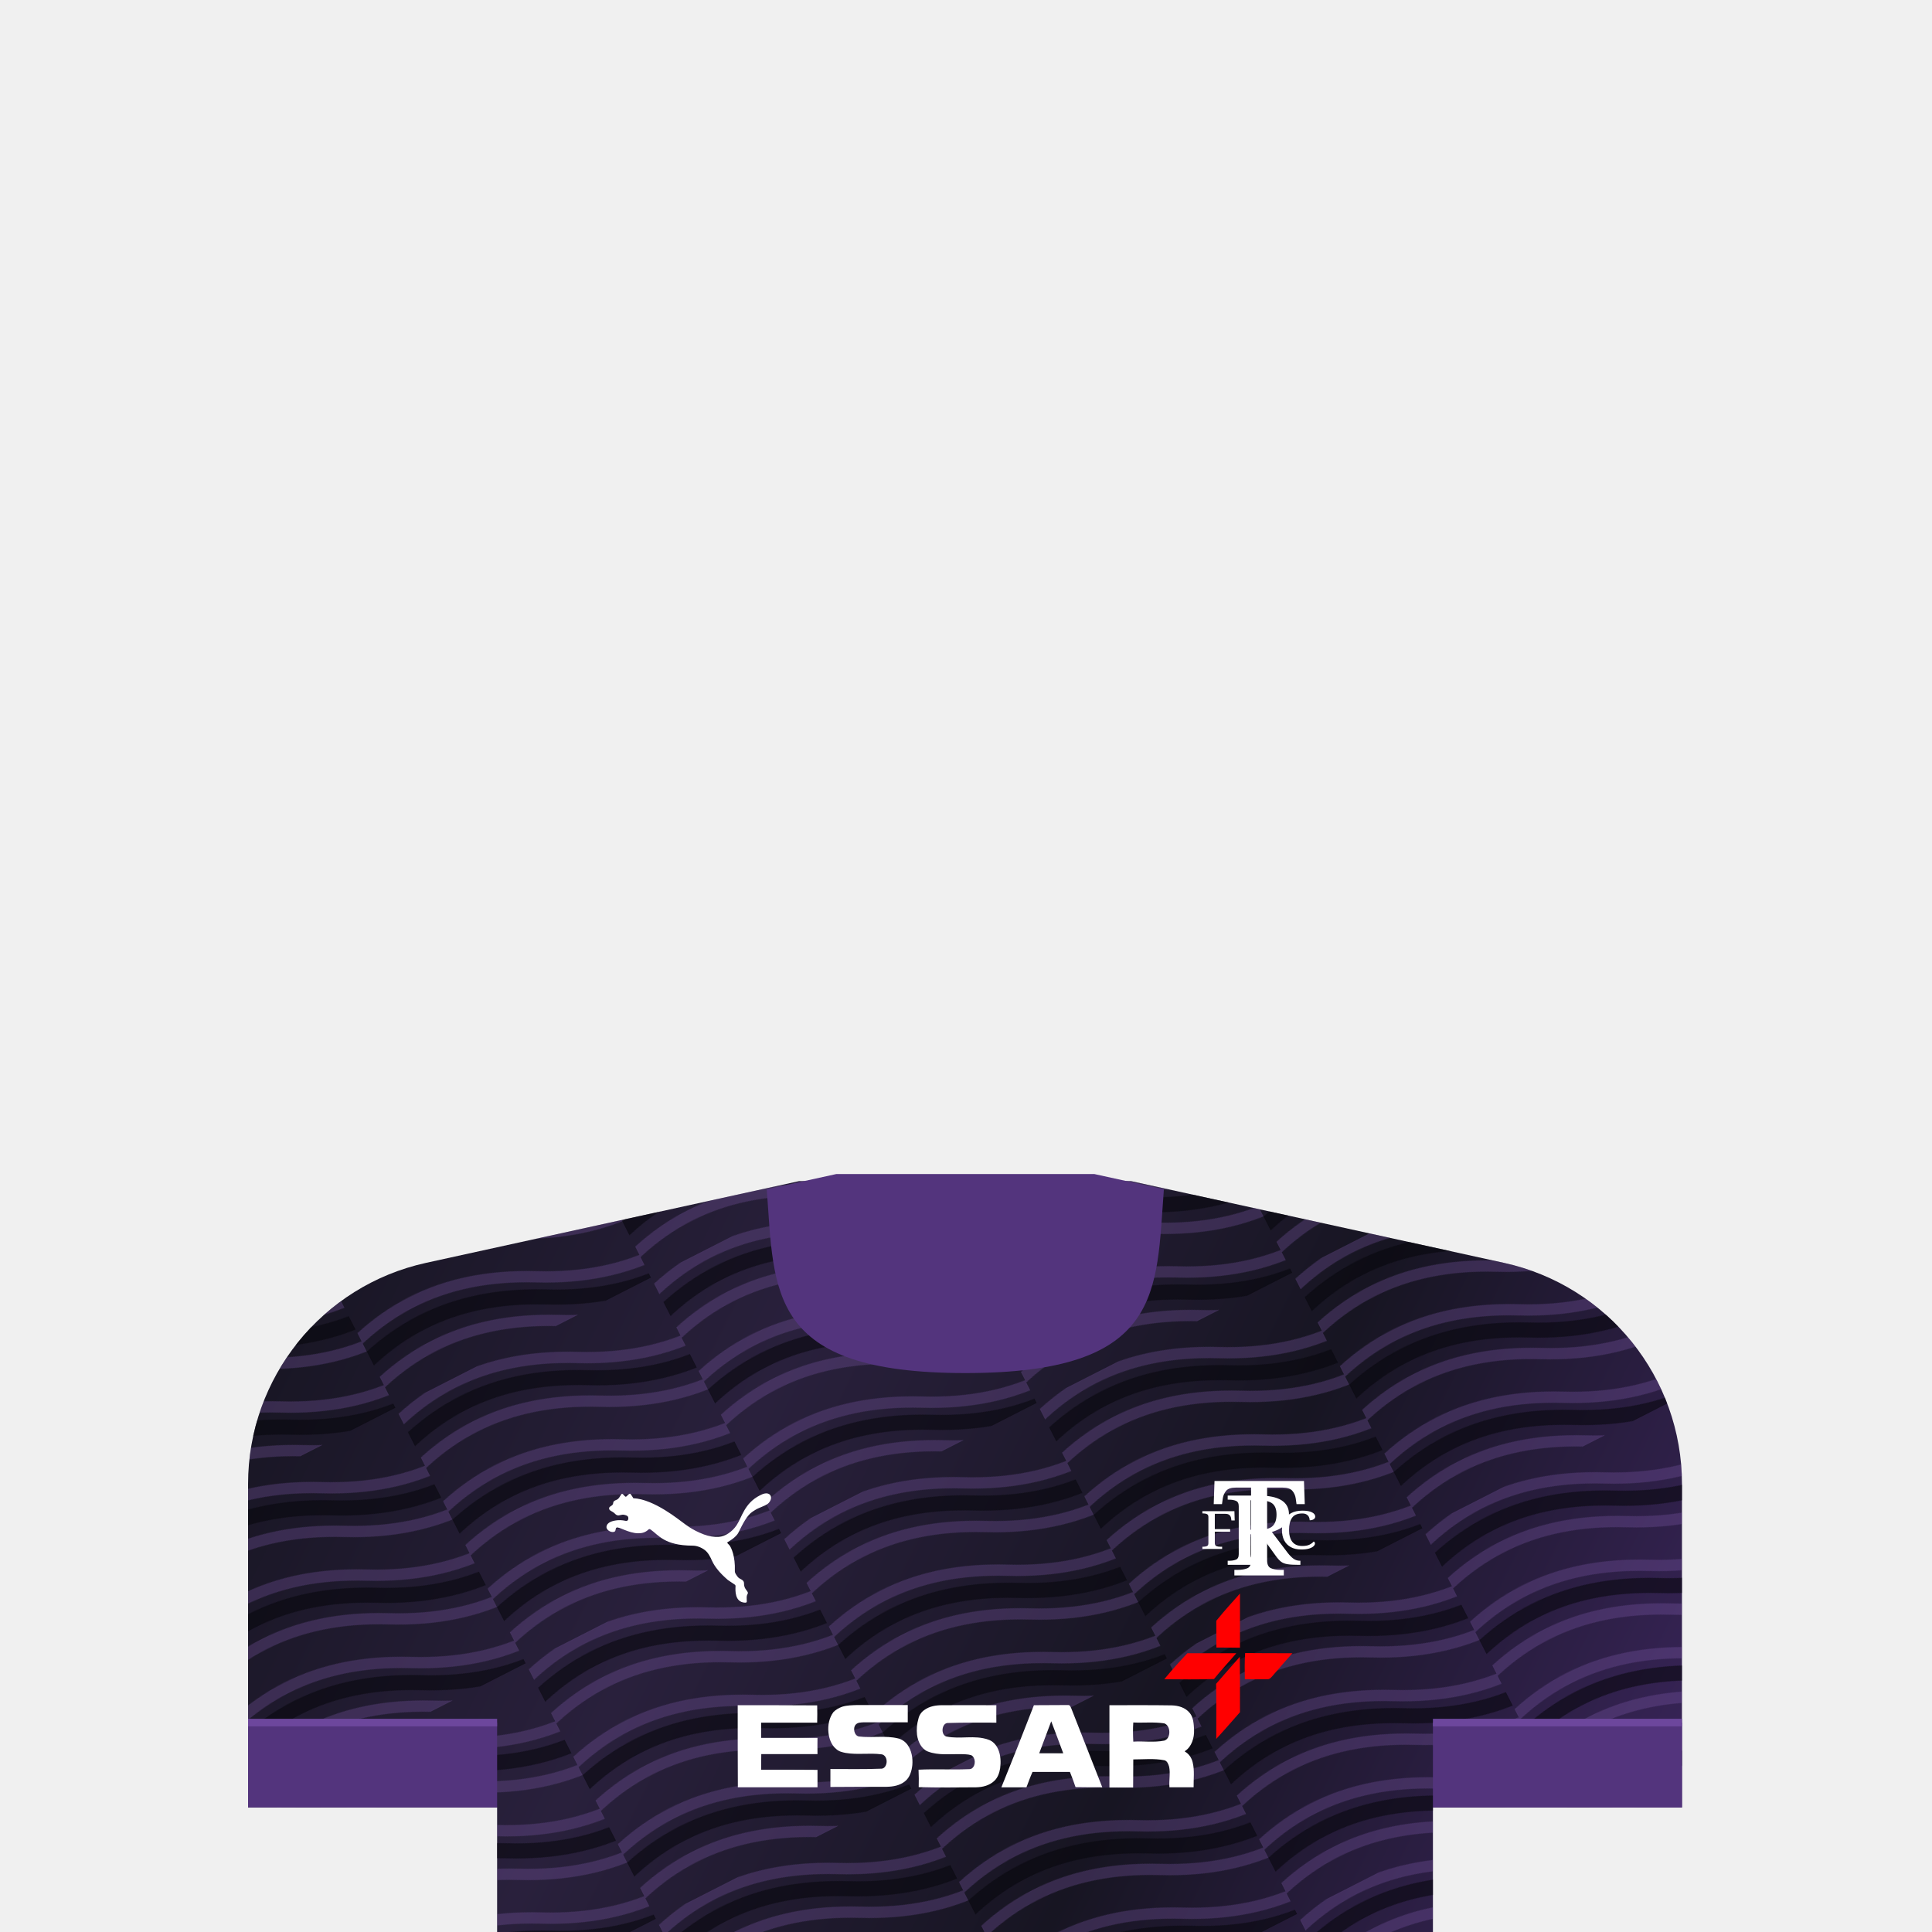
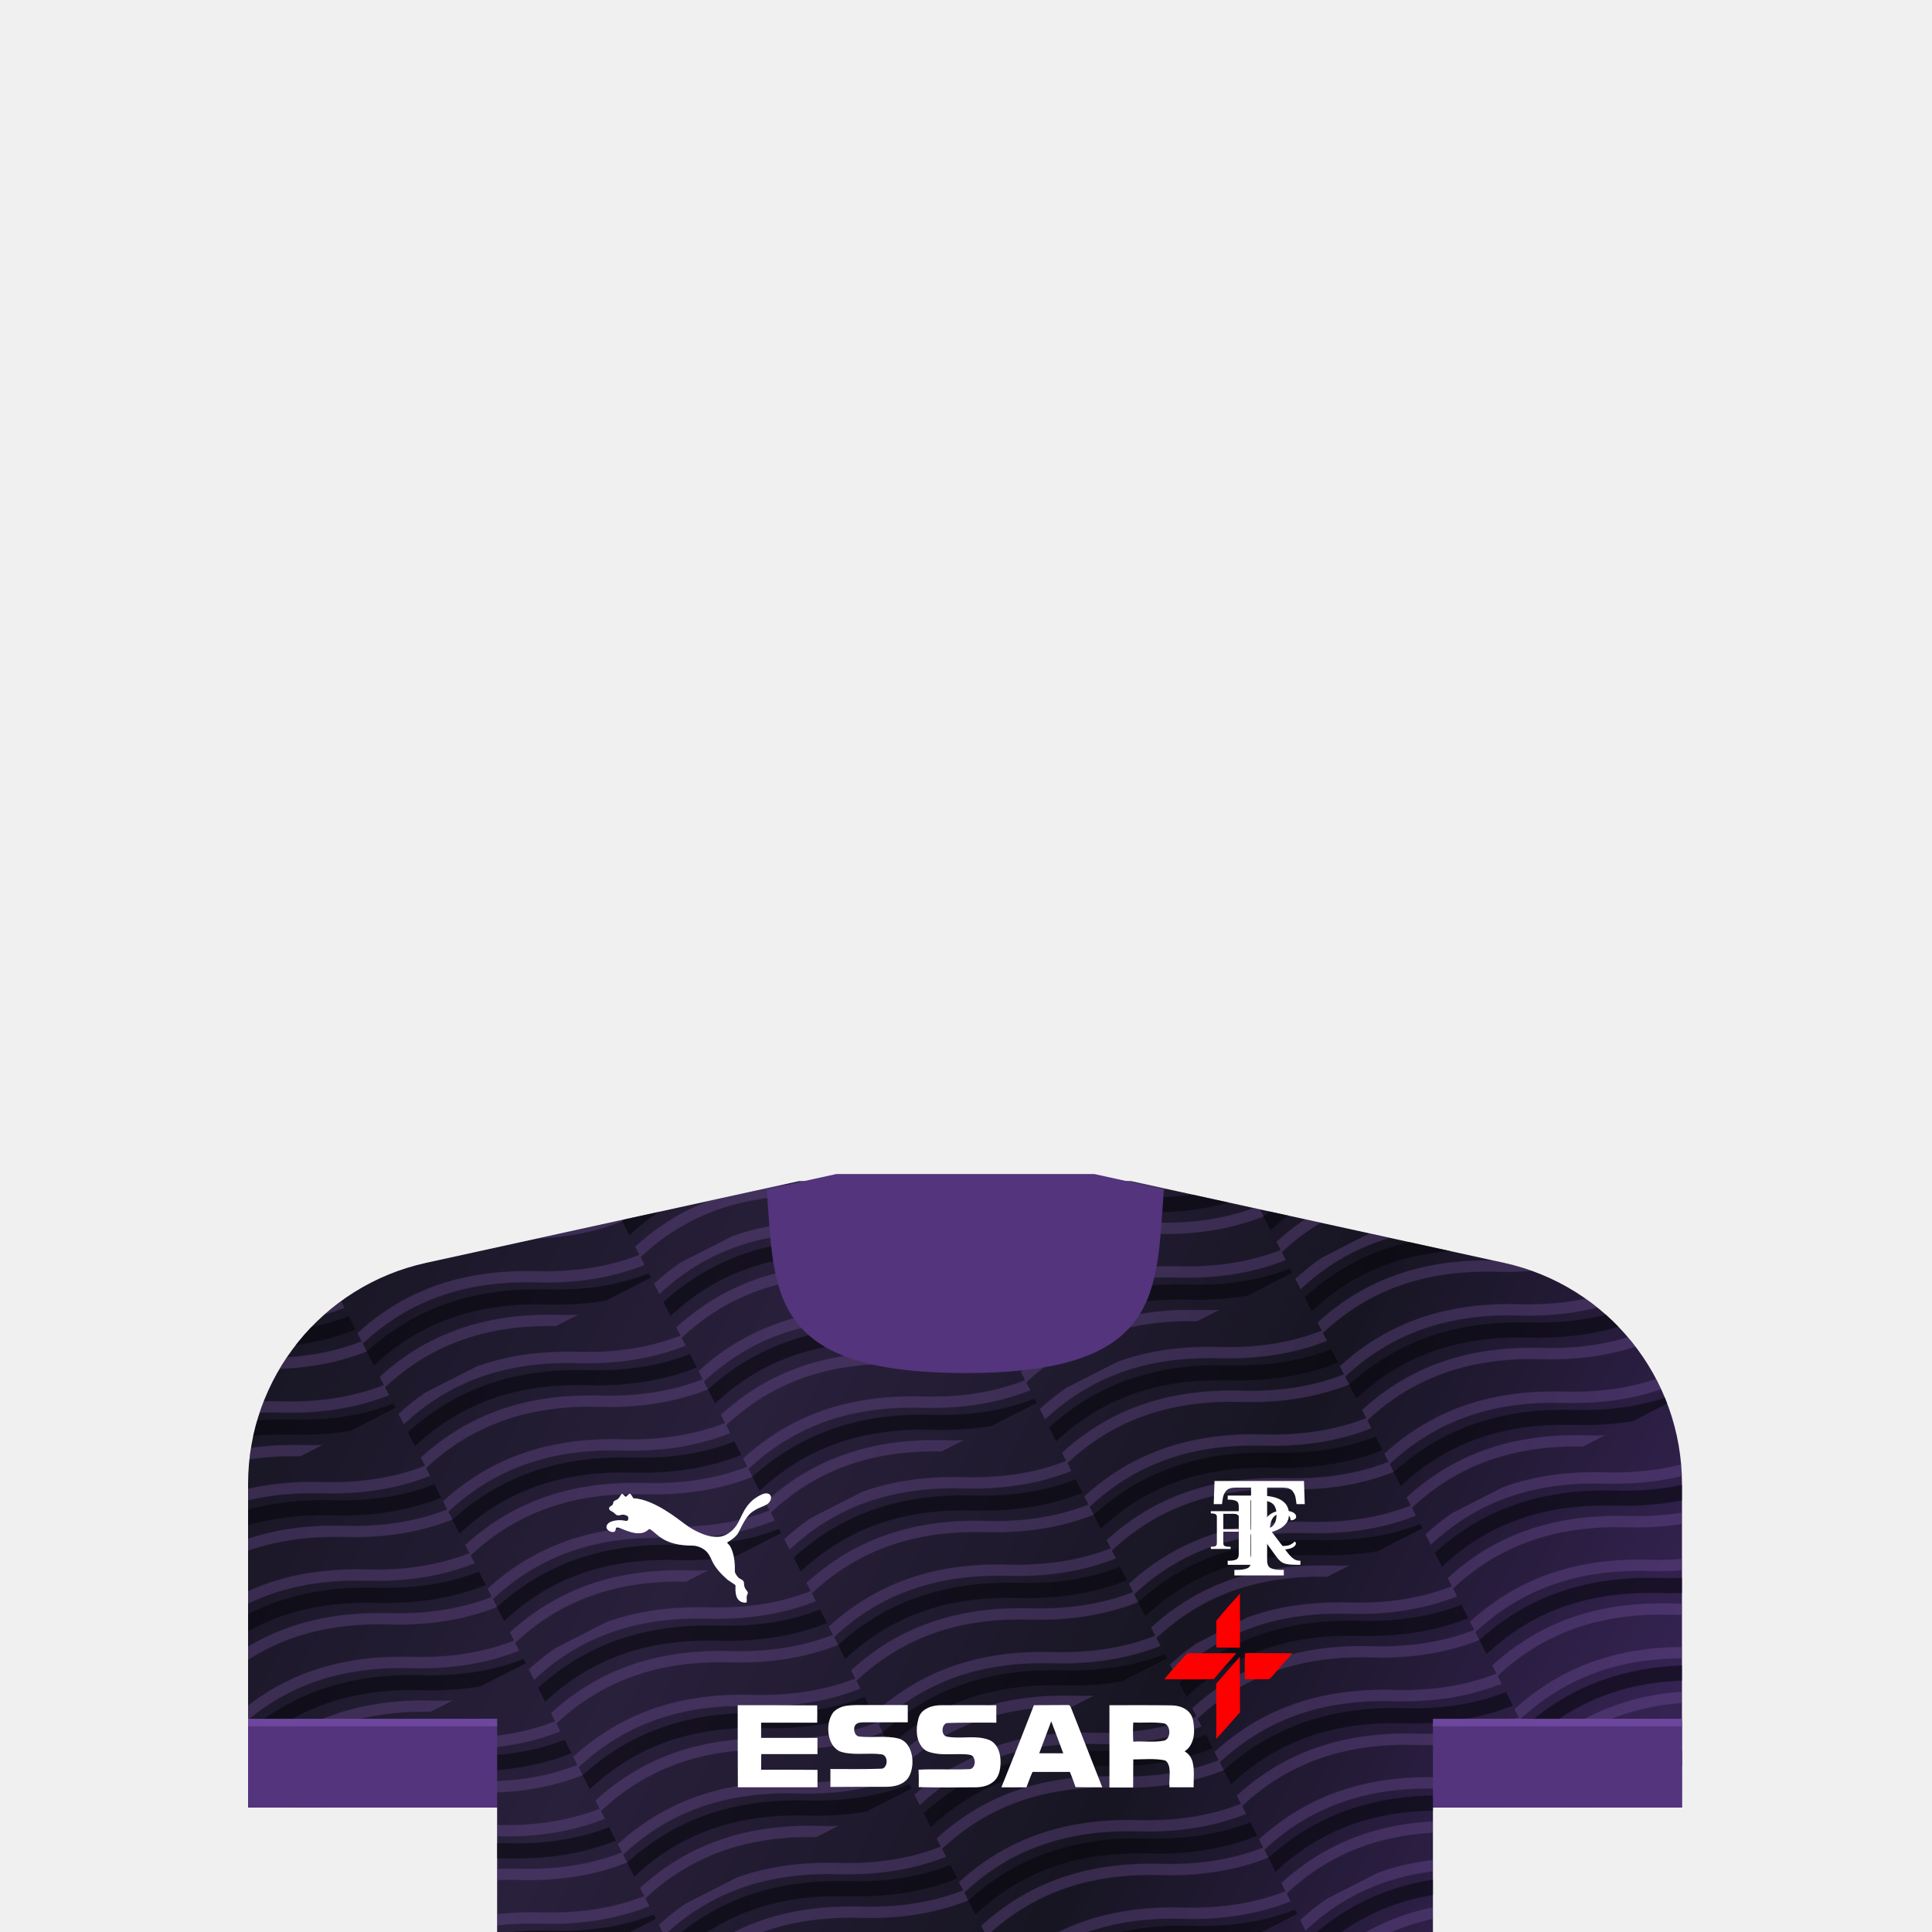
<svg xmlns="http://www.w3.org/2000/svg" width="512" height="512">
  <defs>
    <clipPath id="kit-2019a-shirt-clip">
      <path d="m255.742 313.009h44l98.846 21.665c27.533 6.035 47.154 30.421 47.154 58.609v85.726h-66v33h-248v-33h-66v-85.726c0-28.188 19.621-52.574 47.154-58.609l98.846-21.665h44z" />
    </clipPath>
    <linearGradient id="kit-2019a-base" x1="75" y1="327" x2="438" y2="508" gradientUnits="userSpaceOnUse">
      <stop stop-color="#171522" />
      <stop offset=".33" stop-color="#29203c" />
      <stop offset=".65" stop-color="#171522" />
      <stop offset="1" stop-color="#3a255b" />
    </linearGradient>
    <pattern id="kit-2019a-ripples" width="76" height="76" patternUnits="userSpaceOnUse" patternTransform="rotate(-27)">
      <path d="M-16 10C6-2 27-2 49 10s43 12 65 0M-16 23C6 11 27 11 49 23s43 12 65 0M-16 36C6 24 27 24 49 36s43 12 65 0M-16 49C6 37 27 37 49 49s43 12 65 0M-16 62C6 50 27 50 49 62s43 12 65 0M-16 75C6 63 27 63 49 75s43 12 65 0" fill="none" stroke="#8760b6" stroke-width="3" opacity=".28" />
      <path d="M-16 16C6 4 27 4 49 16s43 12 65 0M-16 42C6 30 27 30 49 42s43 12 65 0M-16 68C6 56 27 56 49 68s43 12 65 0" fill="none" stroke="#05050b" stroke-width="4" opacity=".56" />
    </pattern>
  </defs>
  <g id="shirt">
    <path d="m255.742 313.009h44l98.846 21.665c27.533 6.035 47.154 30.421 47.154 58.609v85.726h-66v33h-248v-33h-66v-85.726c0-28.188 19.621-52.574 47.154-58.609l98.846-21.665h44z" fill="url(#kit-2019a-base)" />
    <rect x="62" y="311" width="388" height="205" fill="url(#kit-2019a-ripples)" clip-path="url(#kit-2019a-shirt-clip)" />
    <path d="M65.742 456.5h66v22.5h-66zM379.742 456.5h66v22.5h-66z" fill="#53347d" />
    <path d="M65.742 456.5h66M379.742 456.5h66" stroke="#6d479d" stroke-width="2" />
  </g>
  <g id="collar">
    <path id="svg_12" d="m289.981,311.127l-68.322,0l-18.462,4.043c2.075,27.202 0.031,48.706 52.623,48.706s50.548,-21.504 52.623,-48.706l-18.462,-4.043l-0,0z" fill="#53347d" />
  </g>
  <g>
    <path id="animal" fill="#ffffff" d="m164.842,395.878c-0.28,0.035 -0.55,0.916 -1.091,1.375c-0.396,0.33 -0.891,0.311 -1.153,0.72c-0.1,0.152 -0.068,0.414 -0.18,0.663c-0.222,0.502 -1,0.546 -1,1.092c-0.003,0.59 0.648,0.702 1.213,1.121c0.441,0.336 0.483,0.568 1.017,0.732c0.456,0.131 1.134,-0.3 1.744,-0.145c0.5,0.127 0.98,0.218 1.094,0.657c0.1,0.405 -0.007,1.032 -0.615,0.959c-0.205,-0.02 -1.093,-0.274 -2.183,-0.175c-1.317,0.128 -2.819,0.494 -2.966,1.746c-0.081,0.699 0.934,1.524 1.914,1.356c0.677,-0.113 0.357,-0.795 0.725,-1.126c0.484,-0.425 3.225,1.48 5.772,1.48c1.073,0 1.871,-0.231 2.663,-0.939c0.074,-0.054 0.164,-0.17 0.279,-0.177c0.108,0.008 0.297,0.098 0.359,0.137c2.051,1.406 3.602,4.228 11.143,4.261c1.061,0.005 2.268,0.437 3.255,1.205c0.88,0.694 1.393,1.774 1.894,2.869c0.755,1.643 2.107,3.241 4.158,5.02c0.112,0.095 1.8,1.215 1.936,1.298c0.02,0.013 0.145,0.265 0.102,0.405c-0.05,1.067 -0.232,4.168 2.479,4.309c0.662,0.029 0.49,-0.369 0.49,-0.642c-0.002,-0.54 -0.117,-1.077 0.216,-1.631c0.456,-0.76 -0.968,-1.11 -0.927,-2.755c0.029,-1.226 -1.179,-1.017 -1.791,-1.952c-0.353,-0.541 -0.667,-0.828 -0.644,-1.49c0.138,-3.725 -0.93,-6.173 -1.462,-6.775c-0.415,-0.454 -0.759,-0.634 -0.38,-0.843c2.263,-1.276 2.776,-2.461 2.776,-2.461c1.203,-2.412 2.285,-4.615 3.777,-5.585c0.3,-0.201 1.071,-0.691 1.544,-0.884c1.392,-0.56 2.125,-0.9 2.53,-1.235c0.639,-0.531 1.146,-1.641 0.532,-2.313c-0.763,-0.83 -2.082,-0.172 -2.663,0.123c-4.159,2.105 -4.772,5.819 -6.213,7.952c-1.15,1.704 -3.018,2.956 -4.689,3.058c-1.252,0.079 -2.603,-0.137 -3.947,-0.64c-3.27,-1.223 -5.058,-2.801 -5.482,-3.08c-0.878,-0.578 -7.697,-6.289 -13.223,-6.522c0,0 -0.686,-1.172 -0.859,-1.19c-0.404,-0.045 -0.818,0.699 -1.114,0.786c-0.277,0.078 -0.746,-0.805 -1.027,-0.766" />
  </g>
  <g id="crest">
    <text fill="#ffffff" x="307.101" y="407.818" font-size="75" font-family="'Simonetta', serif" transform="matrix(0.5615237,0,0,0.4673531,148.3617,226.9064) ">T</text>
    <text fill="#ffffff" x="313.101" y="401.818" font-size="55" font-family="'Simonetta', serif" transform="matrix(0.5615237,0,0,0.4673531,148.3617,226.9064) ">R</text>
-     <text fill="#ffffff" x="302.101" y="392.818" font-size="30" font-family="'Simonetta', serif" transform="matrix(0.5615237,0,0,0.4673531,148.3617,226.9064) ">F</text>
-     <text fill="#ffffff" x="339.101" y="392.818" font-size="30" font-family="'Simonetta', serif" transform="matrix(0.5615237,0,0,0.4673531,148.3617,226.9064) ">C</text>
+     <text fill="#ffffff" x="306.101" y="392.818" font-size="30" font-family="'Simonetta', serif" transform="matrix(0.5615237,0,0,0.4673531,148.3617,226.9064) ">F</text>
+     <text fill="#ffffff" x="330.101" y="392.818" font-size="30" font-family="'Simonetta', serif" transform="matrix(0.5615237,0,0,0.4673531,148.3617,226.9064) ">C</text>
  </g>
  <g id="sponsor">
    <path fill="#ff0000" d="m322.605,429.19c1.933,-2.402 3.987,-4.623 6.001,-6.89c0,4.805 0,9.609 0,14.368c-2.094,-0.045 -4.148,-0.045 -6.242,-0.045c0,-2.312 -0.04,-4.623 -0.04,-6.935c-0.04,-0.227 0.161,-0.317 0.282,-0.499z" />
    <path fill="#ff0000" d="m329.975,438.074c4.188,0.045 8.377,0.045 12.525,0.045c-1.772,1.994 -3.544,3.989 -5.276,6.028c-0.362,0.408 -0.765,0.907 -1.329,0.861c-2.014,0.045 -3.987,0 -6.001,0c-0.04,-2.312 -0.081,-4.623 0.081,-6.935z" />
    <path fill="#ff0000" d="m314.671,438.119c4.309,0 8.659,0 12.968,0c-1.973,2.312 -4.027,4.487 -5.92,6.844c-4.39,0.136 -8.78,0.091 -13.17,0.045c1.933,-2.357 4.027,-4.669 6.122,-6.89z" />
    <path fill="#ff0000" d="m322.282,446.232c2.054,-2.402 4.188,-4.759 6.283,-7.162c0.04,4.895 0.04,9.79 0.04,14.686c-2.094,2.357 -4.148,4.759 -6.283,7.071c0,-4.85 0.04,-9.7 -0.04,-14.595z" />
    <path fill="#ffffff" d="m195.5,451.898c7.008,0 14.015,0 21.063,0.045c0.04,1.541 0.04,3.037 0,4.578c-4.954,0 -9.907,0 -14.861,0c0,1.36 0,2.674 0,4.034c4.994,0 9.948,0 14.942,0c0,1.45 -0.04,2.856 0,4.306c-4.954,0 -9.948,0 -14.901,0c0,1.36 -0.04,2.765 -0.04,4.125c4.994,0 9.948,0 14.942,0.045c0,1.541 0,3.082 0,4.623c-7.048,0 -14.056,0 -21.104,0c-0.04,-7.252 -0.04,-14.504 -0.04,-21.757z" />
    <path fill="#ffffff" d="m223.168,452.306c1.329,-0.408 2.698,-0.408 4.068,-0.453c4.43,0 8.901,0 13.331,0c0,1.541 0,3.082 0,4.578c-3.907,0 -7.773,0 -11.679,0c-0.725,0.045 -1.53,0 -2.094,0.589c-0.886,0.952 -0.362,3.037 0.886,3.173c3.423,0.408 6.927,-0.317 10.31,0.499c0.967,0.227 1.853,0.816 2.497,1.677c1.087,1.496 1.45,3.535 1.289,5.394c-0.161,1.586 -0.685,3.309 -1.893,4.261c-1.41,1.178 -3.182,1.45 -4.873,1.496c-4.994,0 -9.948,0 -14.942,0.045c0,-1.586 0,-3.173 0,-4.759c4.551,0 9.062,0.091 13.613,-0.091c0.967,-0.091 1.45,-1.405 1.248,-2.357c-0.121,-0.771 -0.685,-1.405 -1.369,-1.45c-3.141,-0.408 -6.323,0.181 -9.464,-0.363c-0.886,-0.181 -1.772,-0.363 -2.497,-1.042c-1.248,-0.997 -1.893,-2.72 -2.054,-4.397c-0.201,-1.904 0.201,-3.898 1.329,-5.394c0.564,-0.589 1.41,-1.088 2.296,-1.405z" />
    <path fill="#ffffff" d="m244.956,453.167c1.369,-0.997 3.061,-1.269 4.672,-1.269c4.793,0 9.625,-0.045 14.418,0c-0.04,1.541 0,3.082 0,4.623c-4.309,0 -8.619,-0.045 -12.928,0.091c-1.571,0.091 -1.853,3.128 -0.322,3.581c3.665,0.771 7.491,-0.453 11.075,0.816c1.208,0.363 2.175,1.405 2.698,2.674c0.644,1.541 0.685,3.309 0.483,4.941c-0.201,1.224 -0.644,2.493 -1.53,3.309c-1.329,1.269 -3.101,1.677 -4.793,1.722c-5.075,0.045 -10.189,0.091 -15.264,-0.045c0.04,-1.541 0.04,-3.082 -0.04,-4.623c4.35,-0.227 8.739,0.045 13.089,-0.136c0.403,0 0.805,0 1.128,-0.272c1.007,-0.816 0.886,-2.901 -0.282,-3.445c-0.926,-0.272 -1.853,-0.227 -2.779,-0.272c-2.9,-0.045 -5.88,0.363 -8.659,-0.68c-1.692,-0.635 -2.658,-2.584 -2.9,-4.442c-0.161,-1.405 -0.04,-2.856 0.362,-4.215c0.201,-0.952 0.765,-1.813 1.571,-2.357z" />
    <path fill="#ffffff" d="m273.994,451.898c3.021,-0.045 6.041,0 9.062,-0.045c0.564,-0.045 0.725,0.635 0.926,1.088c2.698,6.89 5.437,13.825 8.135,20.714c-2.376,0 -4.712,0 -7.088,-0.045c-0.443,-1.36 -0.967,-2.72 -1.49,-4.034c-3.302,0 -6.605,0 -9.907,0c-0.604,1.314 -1.087,2.72 -1.611,4.079c-2.215,0 -4.43,0 -6.645,0c2.94,-7.252 5.799,-14.459 8.619,-21.757m4.591,4.261c-1.087,2.81 -2.094,5.666 -3.182,8.476c2.135,0 4.229,0 6.363,0c-1.047,-2.81 -2.094,-5.666 -3.182,-8.476z" />
    <path fill="#ffffff" d="m294.01,451.898c5.518,0 10.995,-0.045 16.512,0.045c1.732,0.045 3.625,0.544 4.833,2.085c0.926,1.178 1.007,2.856 1.087,4.397c0.081,2.13 -0.644,4.442 -2.336,5.575c-0.282,0.091 0,0.272 0.121,0.317c0.926,0.589 1.611,1.632 1.853,2.765c0.524,2.13 0.201,4.397 0.242,6.572c-2.135,0 -4.269,0 -6.404,0c-0.161,-1.813 0.282,-3.671 -0.081,-5.439c-0.201,-0.725 -0.524,-1.541 -1.248,-1.722c-2.739,-0.544 -5.518,-0.227 -8.256,-0.227c-0.04,2.493 0,4.941 -0.04,7.434c-2.094,0 -4.188,0 -6.283,0c0,-7.298 0,-14.55 0,-21.802m6.323,4.578c-0.121,1.677 -0.081,3.399 0,5.077c2.739,-0.181 5.477,0.272 8.216,-0.272c1.812,-0.544 1.772,-4.034 -0.04,-4.578c-2.739,-0.408 -5.437,-0.091 -8.176,-0.227z" />
  </g>
</svg>
